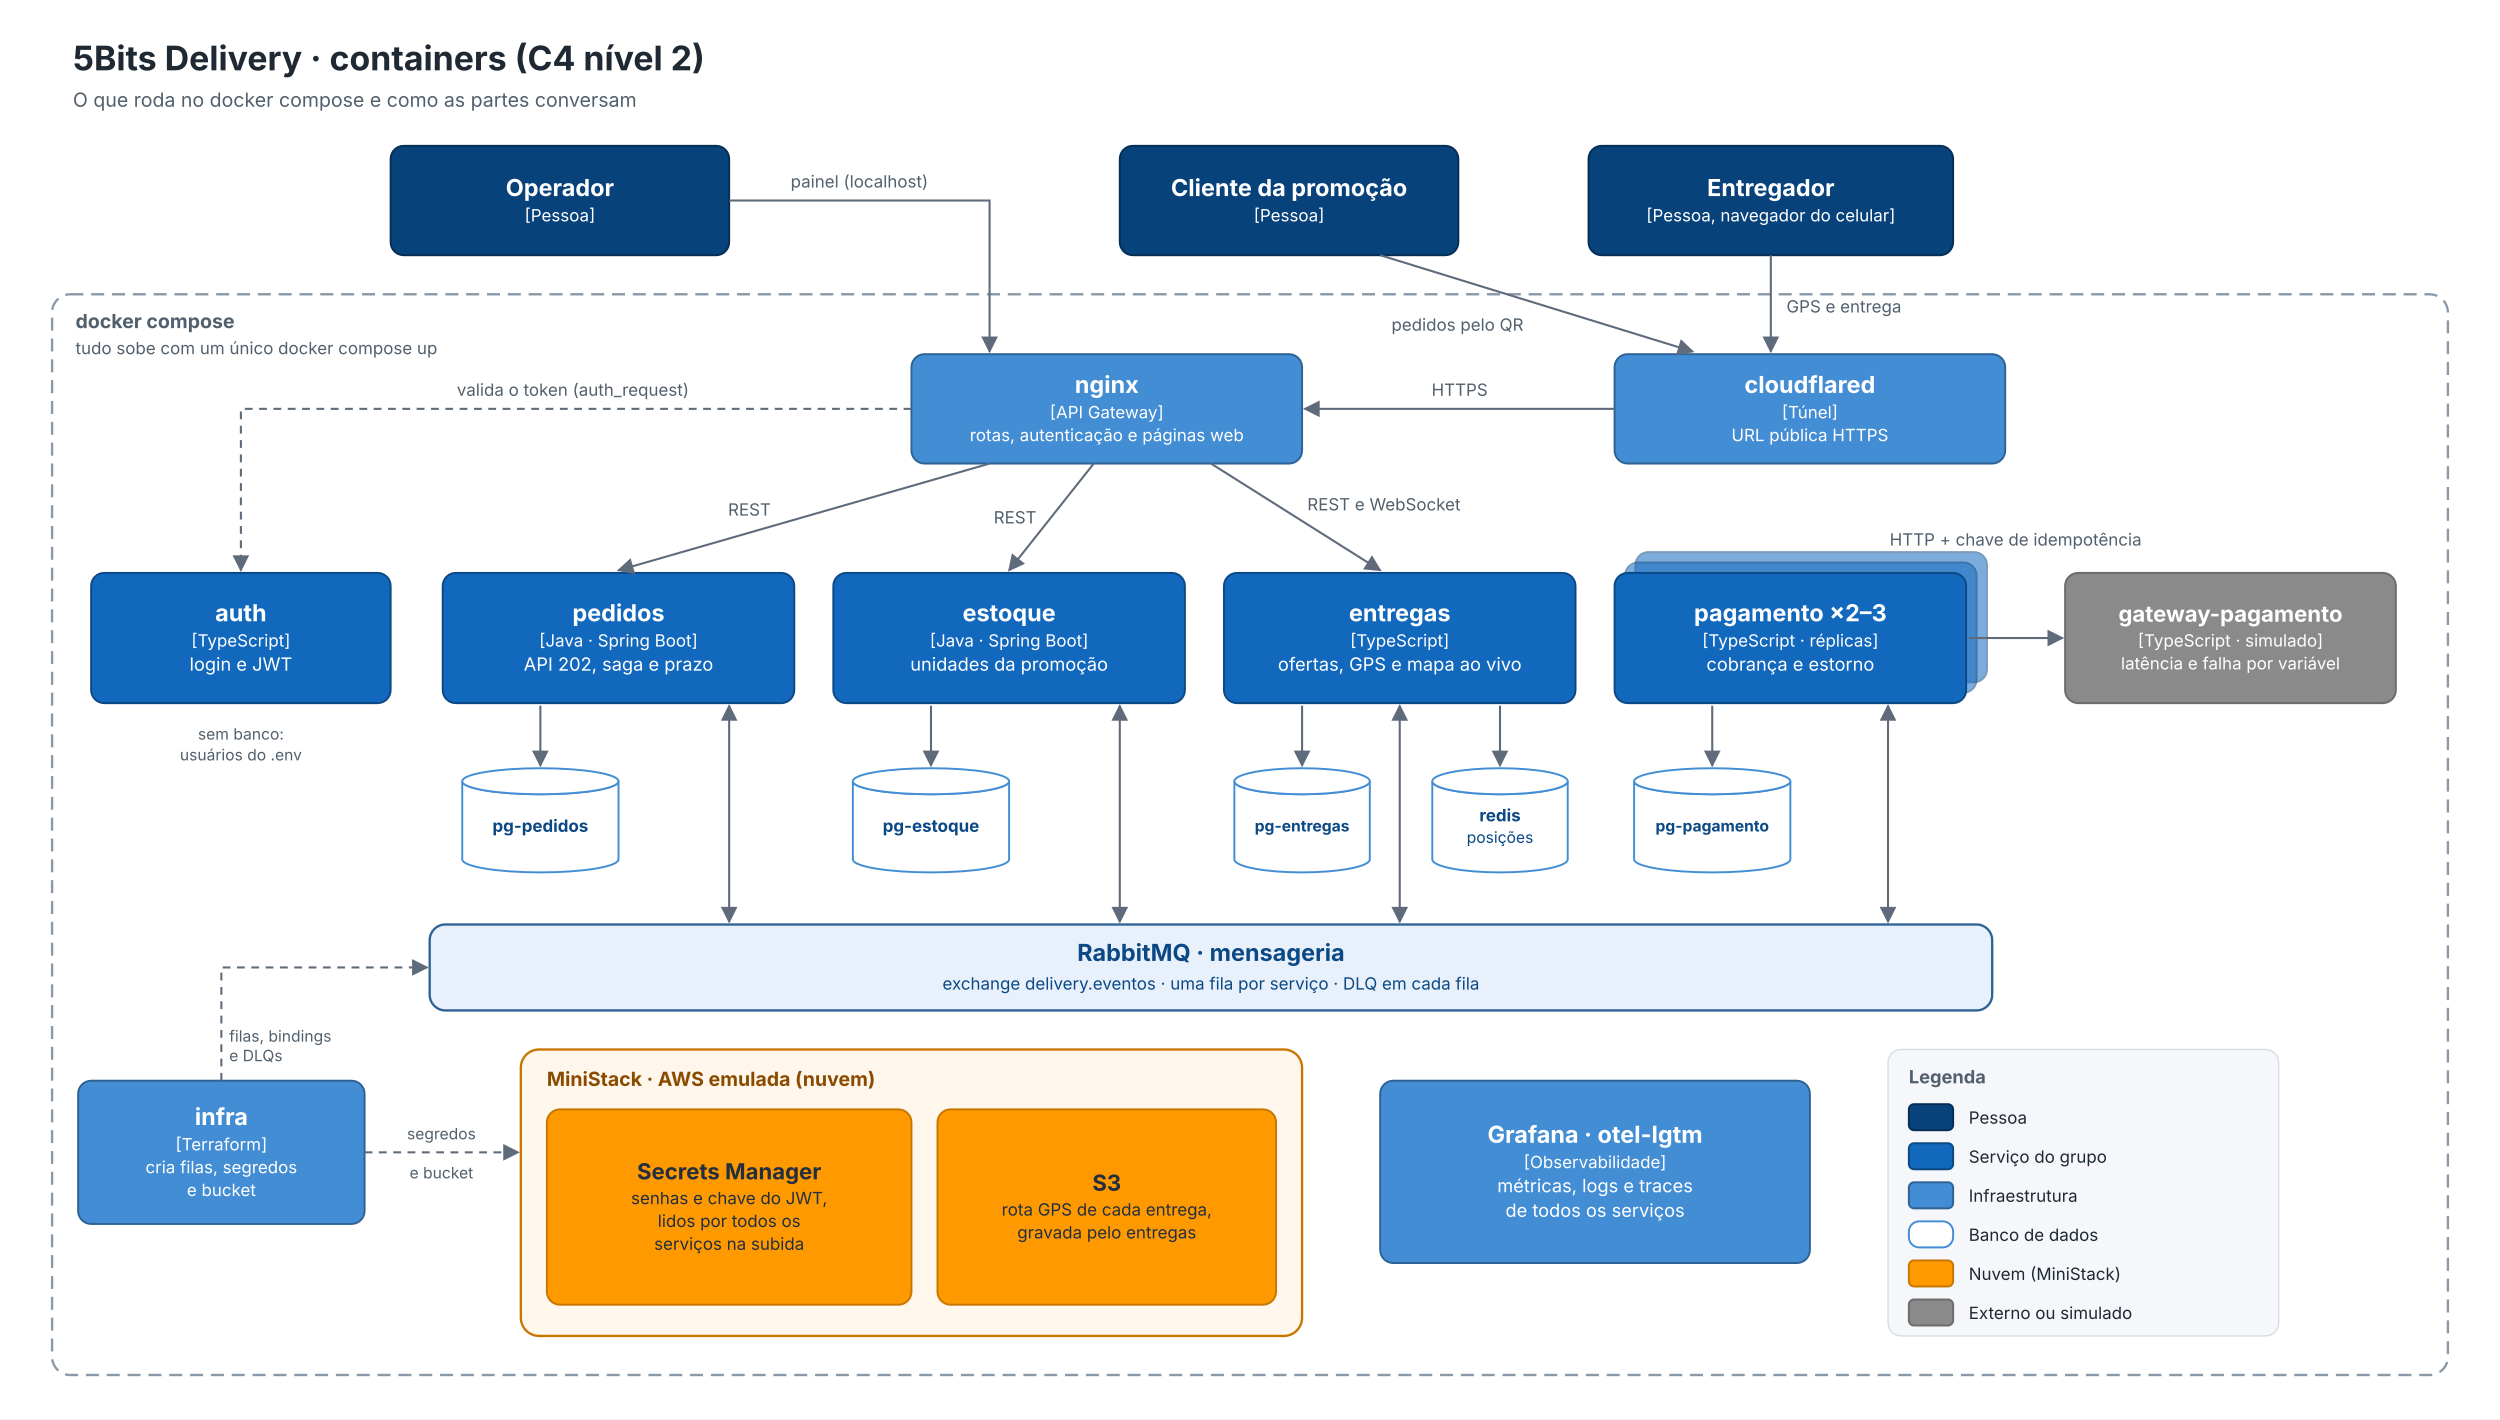
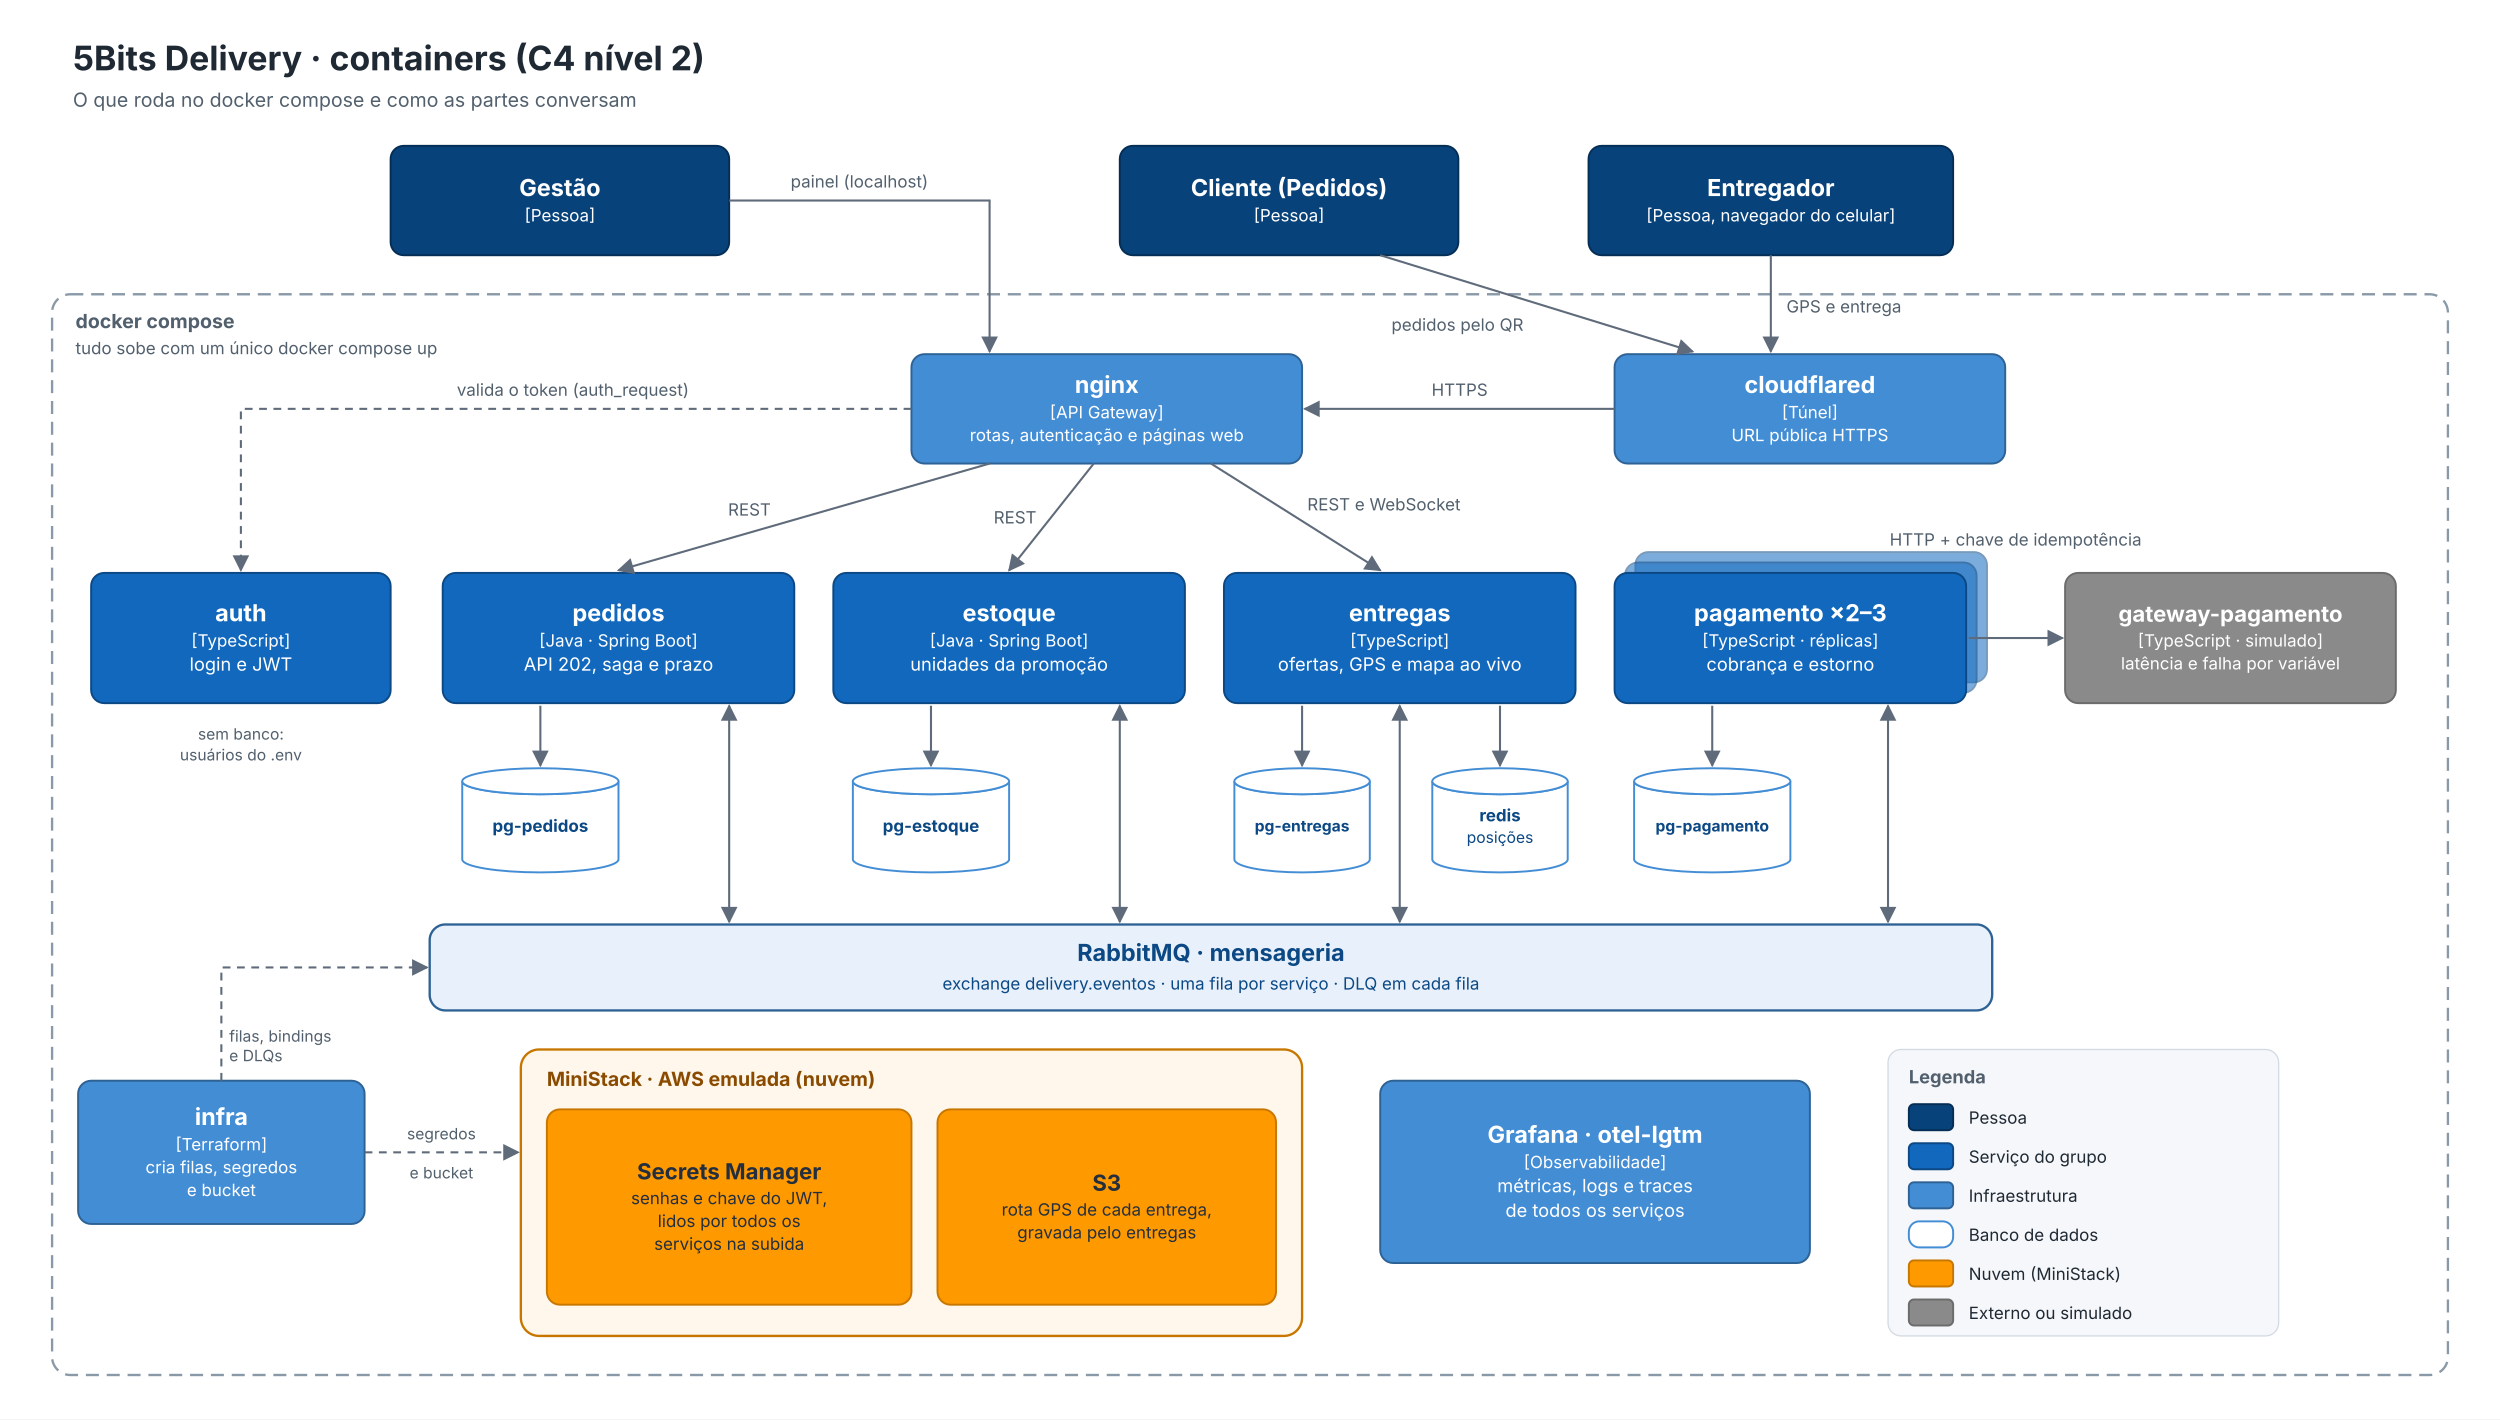
<svg xmlns="http://www.w3.org/2000/svg" width="1920" height="1090" viewBox="0 0 1920 1090">
  <defs>
    <marker id="seta" viewBox="0 0 10 10" refX="9" refY="5" markerWidth="8" markerHeight="8" orient="auto">
      <path d="M0,0 L10,5 L0,10 z" fill="#5f6b7a" />
    </marker>
    <marker id="seta-ini" viewBox="0 0 10 10" refX="1" refY="5" markerWidth="8" markerHeight="8" orient="auto">
      <path d="M10,0 L0,5 L10,10 z" fill="#5f6b7a" />
    </marker>
  </defs>
  <rect width="1920" height="1090" fill="#ffffff" />
  <text x="56" y="54" font-family="Inter, Arial, Helvetica, sans-serif" font-size="26" font-weight="700" fill="#1f2933" text-anchor="start">5Bits Delivery · containers (C4 nível 2)</text>
  <text x="56" y="82" font-family="Inter, Arial, Helvetica, sans-serif" font-size="15" font-weight="400" fill="#52606d" text-anchor="start">O que roda no docker compose e como as partes conversam</text>
  <rect x="300" y="112" width="260" height="84" rx="10" fill="#08427b" stroke="#052e56" stroke-width="1.5" />
-   <text x="430.0" y="150.571" font-family="Inter, Arial, Helvetica, sans-serif" font-size="18" font-weight="700" fill="#ffffff" text-anchor="middle">Operador</text>
+   <text x="430.0" y="150.571" font-family="Inter, Arial, Helvetica, sans-serif" font-size="18" font-weight="700" fill="#ffffff" text-anchor="middle">Gestão</text>
  <text x="430.0" y="170.011" font-family="Inter, Arial, Helvetica, sans-serif" font-size="13" font-weight="400" fill="#ffffff" text-anchor="middle">[Pessoa]</text>
  <rect x="860" y="112" width="260" height="84" rx="10" fill="#08427b" stroke="#052e56" stroke-width="1.5" />
-   <text x="990.0" y="150.571" font-family="Inter, Arial, Helvetica, sans-serif" font-size="18" font-weight="700" fill="#ffffff" text-anchor="middle">Cliente da promoção</text>
+   <text x="990.0" y="150.571" font-family="Inter, Arial, Helvetica, sans-serif" font-size="18" font-weight="700" fill="#ffffff" text-anchor="middle">Cliente (Pedidos)</text>
  <text x="990.0" y="170.011" font-family="Inter, Arial, Helvetica, sans-serif" font-size="13" font-weight="400" fill="#ffffff" text-anchor="middle">[Pessoa]</text>
  <rect x="1220" y="112" width="280" height="84" rx="10" fill="#08427b" stroke="#052e56" stroke-width="1.5" />
  <text x="1360.0" y="150.571" font-family="Inter, Arial, Helvetica, sans-serif" font-size="18" font-weight="700" fill="#ffffff" text-anchor="middle">Entregador</text>
  <text x="1360.0" y="170.011" font-family="Inter, Arial, Helvetica, sans-serif" font-size="13" font-weight="400" fill="#ffffff" text-anchor="middle">[Pessoa, navegador do celular]</text>
  <rect x="40" y="226" width="1840" height="830" rx="14" fill="none" stroke="#8a99a8" stroke-width="1.8" stroke-dasharray="10 6" />
  <text x="58" y="252" font-family="Inter, Arial, Helvetica, sans-serif" font-size="15" font-weight="700" fill="#52606d" text-anchor="start">docker compose</text>
  <text x="58" y="272" font-family="Inter, Arial, Helvetica, sans-serif" font-size="13" font-weight="400" fill="#52606d" text-anchor="start">tudo sobe com um único docker compose up</text>
  <rect x="700" y="272" width="300" height="84" rx="10" fill="#438dd5" stroke="#2e6295" stroke-width="1.5" />
  <text x="850.0" y="301.796" font-family="Inter, Arial, Helvetica, sans-serif" font-size="18" font-weight="700" fill="#ffffff" text-anchor="middle">nginx</text>
  <text x="850.0" y="321.236" font-family="Inter, Arial, Helvetica, sans-serif" font-size="13" font-weight="400" fill="#ffffff" text-anchor="middle">[API Gateway]</text>
  <text x="850.0" y="338.786" font-family="Inter, Arial, Helvetica, sans-serif" font-size="13" font-weight="400" fill="#ffffff" text-anchor="middle">rotas, autenticação e páginas web</text>
  <rect x="1240" y="272" width="300" height="84" rx="10" fill="#438dd5" stroke="#2e6295" stroke-width="1.5" />
  <text x="1390.0" y="301.796" font-family="Inter, Arial, Helvetica, sans-serif" font-size="18" font-weight="700" fill="#ffffff" text-anchor="middle">cloudflared</text>
  <text x="1390.0" y="321.236" font-family="Inter, Arial, Helvetica, sans-serif" font-size="13" font-weight="400" fill="#ffffff" text-anchor="middle">[Túnel]</text>
  <text x="1390.0" y="338.786" font-family="Inter, Arial, Helvetica, sans-serif" font-size="13" font-weight="400" fill="#ffffff" text-anchor="middle">URL pública HTTPS</text>
  <rect x="70" y="440" width="230" height="100" rx="10" fill="#1168bd" stroke="#0b4884" stroke-width="1.5" />
  <text x="185.0" y="477.121" font-family="Inter, Arial, Helvetica, sans-serif" font-size="18" font-weight="700" fill="#ffffff" text-anchor="middle">auth</text>
  <text x="185.0" y="496.561" font-family="Inter, Arial, Helvetica, sans-serif" font-size="13" font-weight="400" fill="#ffffff" text-anchor="middle">[TypeScript]</text>
  <text x="185.0" y="515.083" font-family="Inter, Arial, Helvetica, sans-serif" font-size="14" font-weight="400" fill="#ffffff" text-anchor="middle">login e JWT</text>
  <rect x="340" y="440" width="270" height="100" rx="10" fill="#1168bd" stroke="#0b4884" stroke-width="1.5" />
  <text x="475.0" y="477.121" font-family="Inter, Arial, Helvetica, sans-serif" font-size="18" font-weight="700" fill="#ffffff" text-anchor="middle">pedidos</text>
  <text x="475.0" y="496.561" font-family="Inter, Arial, Helvetica, sans-serif" font-size="13" font-weight="400" fill="#ffffff" text-anchor="middle">[Java · Spring Boot]</text>
  <text x="475.0" y="515.083" font-family="Inter, Arial, Helvetica, sans-serif" font-size="14" font-weight="400" fill="#ffffff" text-anchor="middle">API 202, saga e prazo</text>
  <rect x="640" y="440" width="270" height="100" rx="10" fill="#1168bd" stroke="#0b4884" stroke-width="1.5" />
  <text x="775.0" y="477.121" font-family="Inter, Arial, Helvetica, sans-serif" font-size="18" font-weight="700" fill="#ffffff" text-anchor="middle">estoque</text>
  <text x="775.0" y="496.561" font-family="Inter, Arial, Helvetica, sans-serif" font-size="13" font-weight="400" fill="#ffffff" text-anchor="middle">[Java · Spring Boot]</text>
  <text x="775.0" y="515.083" font-family="Inter, Arial, Helvetica, sans-serif" font-size="14" font-weight="400" fill="#ffffff" text-anchor="middle">unidades da promoção</text>
  <rect x="940" y="440" width="270" height="100" rx="10" fill="#1168bd" stroke="#0b4884" stroke-width="1.5" />
  <text x="1075.0" y="477.121" font-family="Inter, Arial, Helvetica, sans-serif" font-size="18" font-weight="700" fill="#ffffff" text-anchor="middle">entregas</text>
  <text x="1075.0" y="496.561" font-family="Inter, Arial, Helvetica, sans-serif" font-size="13" font-weight="400" fill="#ffffff" text-anchor="middle">[TypeScript]</text>
  <text x="1075.0" y="515.083" font-family="Inter, Arial, Helvetica, sans-serif" font-size="14" font-weight="400" fill="#ffffff" text-anchor="middle">ofertas, GPS e mapa ao vivo</text>
  <rect x="1256" y="424" width="270" height="100" rx="10" fill="#1168bd" stroke="#0b4884" stroke-width="1.5" opacity="0.55" />
  <rect x="1248" y="432" width="270" height="100" rx="10" fill="#1168bd" stroke="#0b4884" stroke-width="1.5" opacity="0.55" />
  <rect x="1240" y="440" width="270" height="100" rx="10" fill="#1168bd" stroke="#0b4884" stroke-width="1.5" />
  <text x="1375.0" y="477.121" font-family="Inter, Arial, Helvetica, sans-serif" font-size="18" font-weight="700" fill="#ffffff" text-anchor="middle">pagamento ×2–3</text>
  <text x="1375.0" y="496.561" font-family="Inter, Arial, Helvetica, sans-serif" font-size="13" font-weight="400" fill="#ffffff" text-anchor="middle">[TypeScript · réplicas]</text>
  <text x="1375.0" y="515.083" font-family="Inter, Arial, Helvetica, sans-serif" font-size="14" font-weight="400" fill="#ffffff" text-anchor="middle">cobrança e estorno</text>
  <rect x="1586" y="440" width="254" height="100" rx="10" fill="#8a8a8a" stroke="#6b6b6b" stroke-width="1.5" />
  <text x="1713.0" y="477.499" font-family="Inter, Arial, Helvetica, sans-serif" font-size="17" font-weight="700" fill="#ffffff" text-anchor="middle">gateway-pagamento</text>
  <text x="1713.0" y="496.561" font-family="Inter, Arial, Helvetica, sans-serif" font-size="13" font-weight="400" fill="#ffffff" text-anchor="middle">[TypeScript · simulado]</text>
  <text x="1713.0" y="514.111" font-family="Inter, Arial, Helvetica, sans-serif" font-size="13" font-weight="400" fill="#ffffff" text-anchor="middle">latência e falha por variável</text>
  <path d="M355,600 a60.0,10 0 0,0 120,0 v60 a60.0,10 0 0,1 -120,0 z" fill="#ffffff" stroke="#438dd5" stroke-width="1.5" />
  <ellipse cx="415.0" cy="600" rx="60.0" ry="10" fill="#ffffff" stroke="#438dd5" stroke-width="1.5" />
  <text x="415.0" y="638.861" font-family="Inter, Arial, Helvetica, sans-serif" font-size="13" font-weight="700" fill="#0b4884" text-anchor="middle">pg-pedidos</text>
  <path d="M655,600 a60.0,10 0 0,0 120,0 v60 a60.0,10 0 0,1 -120,0 z" fill="#ffffff" stroke="#438dd5" stroke-width="1.5" />
  <ellipse cx="715.0" cy="600" rx="60.0" ry="10" fill="#ffffff" stroke="#438dd5" stroke-width="1.5" />
  <text x="715.0" y="638.861" font-family="Inter, Arial, Helvetica, sans-serif" font-size="13" font-weight="700" fill="#0b4884" text-anchor="middle">pg-estoque</text>
  <path d="M948,600 a52.0,10 0 0,0 104,0 v60 a52.0,10 0 0,1 -104,0 z" fill="#ffffff" stroke="#438dd5" stroke-width="1.5" />
  <ellipse cx="1000.0" cy="600" rx="52.0" ry="10" fill="#ffffff" stroke="#438dd5" stroke-width="1.5" />
  <text x="1000.0" y="638.564" font-family="Inter, Arial, Helvetica, sans-serif" font-size="12" font-weight="700" fill="#0b4884" text-anchor="middle">pg-entregas</text>
  <path d="M1100,600 a52.0,10 0 0,0 104,0 v60 a52.0,10 0 0,1 -104,0 z" fill="#ffffff" stroke="#438dd5" stroke-width="1.5" />
  <ellipse cx="1152.0" cy="600" rx="52.0" ry="10" fill="#ffffff" stroke="#438dd5" stroke-width="1.5" />
  <text x="1152.0" y="630.761" font-family="Inter, Arial, Helvetica, sans-serif" font-size="13" font-weight="700" fill="#0b4884" text-anchor="middle">redis</text>
  <text x="1152.0" y="647.339" font-family="Inter, Arial, Helvetica, sans-serif" font-size="12" font-weight="400" fill="#0b4884" text-anchor="middle">posições</text>
  <path d="M1255,600 a60.0,10 0 0,0 120,0 v60 a60.0,10 0 0,1 -120,0 z" fill="#ffffff" stroke="#438dd5" stroke-width="1.5" />
  <ellipse cx="1315.0" cy="600" rx="60.0" ry="10" fill="#ffffff" stroke="#438dd5" stroke-width="1.5" />
  <text x="1315.0" y="638.564" font-family="Inter, Arial, Helvetica, sans-serif" font-size="12" font-weight="700" fill="#0b4884" text-anchor="middle">pg-pagamento</text>
  <text x="185" y="568" font-family="Inter, Arial, Helvetica, sans-serif" font-size="12" font-weight="400" fill="#52606d" text-anchor="middle">sem banco:</text>
  <text x="185" y="584" font-family="Inter, Arial, Helvetica, sans-serif" font-size="12" font-weight="400" fill="#52606d" text-anchor="middle">usuários do .env</text>
  <rect x="330" y="710" width="1200" height="66" rx="12" fill="#e8f1fb" stroke="#2e6295" stroke-width="1.8" />
  <text x="930" y="738" font-family="Inter, Arial, Helvetica, sans-serif" font-size="18" font-weight="700" fill="#0b4884" text-anchor="middle">RabbitMQ · mensageria</text>
  <text x="930" y="760" font-family="Inter, Arial, Helvetica, sans-serif" font-size="13" font-weight="400" fill="#0b4884" text-anchor="middle">exchange delivery.eventos · uma fila por serviço · DLQ em cada fila</text>
  <path d="M560,542 L560,708" fill="none" stroke="#5f6b7a" stroke-width="1.6" marker-start="url(#seta-ini)" marker-end="url(#seta)" />
  <path d="M860,542 L860,708" fill="none" stroke="#5f6b7a" stroke-width="1.6" marker-start="url(#seta-ini)" marker-end="url(#seta)" />
  <path d="M1075,542 L1075,708" fill="none" stroke="#5f6b7a" stroke-width="1.6" marker-start="url(#seta-ini)" marker-end="url(#seta)" />
  <path d="M1450,542 L1450,708" fill="none" stroke="#5f6b7a" stroke-width="1.6" marker-start="url(#seta-ini)" marker-end="url(#seta)" />
  <path d="M415,542 L415,588" fill="none" stroke="#5f6b7a" stroke-width="1.6" marker-end="url(#seta)" />
  <path d="M715,542 L715,588" fill="none" stroke="#5f6b7a" stroke-width="1.6" marker-end="url(#seta)" />
  <path d="M1000,542 L1000,588" fill="none" stroke="#5f6b7a" stroke-width="1.6" marker-end="url(#seta)" />
  <path d="M1152,542 L1152,588" fill="none" stroke="#5f6b7a" stroke-width="1.6" marker-end="url(#seta)" />
  <path d="M1315,542 L1315,588" fill="none" stroke="#5f6b7a" stroke-width="1.6" marker-end="url(#seta)" />
  <path d="M560,154 L760,154 L760,270" fill="none" stroke="#5f6b7a" stroke-width="1.6" marker-end="url(#seta)" />
  <text x="660" y="144" font-family="Inter, Arial, Helvetica, sans-serif" font-size="13" font-weight="400" fill="#52606d" text-anchor="middle">painel (localhost)</text>
  <path d="M1060,196 L1300,270" fill="none" stroke="#5f6b7a" stroke-width="1.6" marker-end="url(#seta)" />
  <text x="1170" y="254" font-family="Inter, Arial, Helvetica, sans-serif" font-size="13" font-weight="400" fill="#52606d" text-anchor="end">pedidos pelo QR</text>
  <path d="M1360,196 L1360,270" fill="none" stroke="#5f6b7a" stroke-width="1.6" marker-end="url(#seta)" />
  <text x="1372" y="240" font-family="Inter, Arial, Helvetica, sans-serif" font-size="13" font-weight="400" fill="#52606d" text-anchor="start">GPS e entrega</text>
  <path d="M1240,314 L1002,314" fill="none" stroke="#5f6b7a" stroke-width="1.6" marker-end="url(#seta)" />
  <text x="1121" y="304" font-family="Inter, Arial, Helvetica, sans-serif" font-size="13" font-weight="400" fill="#52606d" text-anchor="middle">HTTPS</text>
  <path d="M700,314 L185,314 L185,438" fill="none" stroke="#5f6b7a" stroke-width="1.6" stroke-dasharray="6 5" marker-end="url(#seta)" />
  <text x="440" y="304" font-family="Inter, Arial, Helvetica, sans-serif" font-size="13" font-weight="400" fill="#52606d" text-anchor="middle">valida o token (auth_request)</text>
  <path d="M760,356 L475,438" fill="none" stroke="#5f6b7a" stroke-width="1.6" marker-end="url(#seta)" />
  <text x="592" y="396" font-family="Inter, Arial, Helvetica, sans-serif" font-size="13" font-weight="400" fill="#52606d" text-anchor="end">REST</text>
  <path d="M840,356 L775,438" fill="none" stroke="#5f6b7a" stroke-width="1.6" marker-end="url(#seta)" />
  <text x="796" y="402" font-family="Inter, Arial, Helvetica, sans-serif" font-size="13" font-weight="400" fill="#52606d" text-anchor="end">REST</text>
  <path d="M930,356 L1060,438" fill="none" stroke="#5f6b7a" stroke-width="1.6" marker-end="url(#seta)" />
  <text x="1004" y="392" font-family="Inter, Arial, Helvetica, sans-serif" font-size="13" font-weight="400" fill="#52606d" text-anchor="start">REST e WebSocket</text>
  <path d="M1512,490 L1584,490" fill="none" stroke="#5f6b7a" stroke-width="1.6" marker-end="url(#seta)" />
  <text x="1548" y="419" font-family="Inter, Arial, Helvetica, sans-serif" font-size="13" font-weight="400" fill="#52606d" text-anchor="middle">HTTP + chave de idempotência</text>
  <rect x="60" y="830" width="220" height="110" rx="10" fill="#438dd5" stroke="#2e6295" stroke-width="1.5" />
  <text x="170.0" y="864.021" font-family="Inter, Arial, Helvetica, sans-serif" font-size="18" font-weight="700" fill="#ffffff" text-anchor="middle">infra</text>
  <text x="170.0" y="883.461" font-family="Inter, Arial, Helvetica, sans-serif" font-size="13" font-weight="400" fill="#ffffff" text-anchor="middle">[Terraform]</text>
  <text x="170.0" y="901.011" font-family="Inter, Arial, Helvetica, sans-serif" font-size="13" font-weight="400" fill="#ffffff" text-anchor="middle">cria filas, segredos</text>
  <text x="170.0" y="918.561" font-family="Inter, Arial, Helvetica, sans-serif" font-size="13" font-weight="400" fill="#ffffff" text-anchor="middle">e bucket</text>
  <path d="M170,830 L170,743 L328,743" fill="none" stroke="#5f6b7a" stroke-width="1.6" stroke-dasharray="6 5" marker-end="url(#seta)" />
  <text x="176" y="800" font-family="Inter, Arial, Helvetica, sans-serif" font-size="12" font-weight="400" fill="#52606d" text-anchor="start">filas, bindings</text>
  <text x="176" y="815" font-family="Inter, Arial, Helvetica, sans-serif" font-size="12" font-weight="400" fill="#52606d" text-anchor="start">e DLQs</text>
  <path d="M280,885 L398,885" fill="none" stroke="#5f6b7a" stroke-width="1.6" stroke-dasharray="6 5" marker-end="url(#seta)" />
  <text x="339" y="875" font-family="Inter, Arial, Helvetica, sans-serif" font-size="12" font-weight="400" fill="#52606d" text-anchor="middle">segredos</text>
  <text x="339" y="905" font-family="Inter, Arial, Helvetica, sans-serif" font-size="12" font-weight="400" fill="#52606d" text-anchor="middle">e bucket</text>
  <rect x="400" y="806" width="600" height="220" rx="14" fill="#fff7eb" stroke="#c77700" stroke-width="1.8" />
  <text x="420" y="834" font-family="Inter, Arial, Helvetica, sans-serif" font-size="15" font-weight="700" fill="#8a4b00" text-anchor="start">MiniStack · AWS emulada (nuvem)</text>
  <rect x="420" y="852" width="280" height="150" rx="10" fill="#ff9900" stroke="#c77700" stroke-width="1.5" />
  <text x="560.0" y="905.724" font-family="Inter, Arial, Helvetica, sans-serif" font-size="17" font-weight="700" fill="#232f3e" text-anchor="middle">Secrets Manager</text>
  <text x="560.0" y="924.786" font-family="Inter, Arial, Helvetica, sans-serif" font-size="13" font-weight="400" fill="#232f3e" text-anchor="middle">senhas e chave do JWT,</text>
  <text x="560.0" y="942.336" font-family="Inter, Arial, Helvetica, sans-serif" font-size="13" font-weight="400" fill="#232f3e" text-anchor="middle">lidos por todos os</text>
  <text x="560.0" y="959.886" font-family="Inter, Arial, Helvetica, sans-serif" font-size="13" font-weight="400" fill="#232f3e" text-anchor="middle">serviços na subida</text>
  <rect x="720" y="852" width="260" height="150" rx="10" fill="#ff9900" stroke="#c77700" stroke-width="1.5" />
  <text x="850.0" y="914.499" font-family="Inter, Arial, Helvetica, sans-serif" font-size="17" font-weight="700" fill="#232f3e" text-anchor="middle">S3</text>
  <text x="850.0" y="933.561" font-family="Inter, Arial, Helvetica, sans-serif" font-size="13" font-weight="400" fill="#232f3e" text-anchor="middle">rota GPS de cada entrega,</text>
  <text x="850.0" y="951.111" font-family="Inter, Arial, Helvetica, sans-serif" font-size="13" font-weight="400" fill="#232f3e" text-anchor="middle">gravada pelo entregas</text>
  <rect x="1060" y="830" width="330" height="140" rx="10" fill="#438dd5" stroke="#2e6295" stroke-width="1.5" />
  <text x="1225.0" y="877.671" font-family="Inter, Arial, Helvetica, sans-serif" font-size="18" font-weight="700" fill="#ffffff" text-anchor="middle">Grafana · otel-lgtm</text>
  <text x="1225.0" y="897.111" font-family="Inter, Arial, Helvetica, sans-serif" font-size="13" font-weight="400" fill="#ffffff" text-anchor="middle">[Observabilidade]</text>
  <text x="1225.0" y="915.633" font-family="Inter, Arial, Helvetica, sans-serif" font-size="14" font-weight="400" fill="#ffffff" text-anchor="middle">métricas, logs e traces</text>
  <text x="1225.0" y="934.533" font-family="Inter, Arial, Helvetica, sans-serif" font-size="14" font-weight="400" fill="#ffffff" text-anchor="middle">de todos os serviços</text>
  <rect x="1450" y="806" width="300" height="220" rx="10" fill="#f5f7fa" stroke="#d3dae2" />
  <text x="1466" y="832" font-family="Inter, Arial, Helvetica, sans-serif" font-size="14" font-weight="700" fill="#52606d" text-anchor="start">Legenda</text>
  <rect x="1466" y="848" width="34" height="20" rx="4" fill="#08427b" stroke="#052e56" stroke-width="1.5" />
  <text x="1512" y="863" font-family="Inter, Arial, Helvetica, sans-serif" font-size="13" font-weight="400" fill="#1f2933" text-anchor="start">Pessoa</text>
  <rect x="1466" y="878" width="34" height="20" rx="4" fill="#1168bd" stroke="#0b4884" stroke-width="1.5" />
  <text x="1512" y="893" font-family="Inter, Arial, Helvetica, sans-serif" font-size="13" font-weight="400" fill="#1f2933" text-anchor="start">Serviço do grupo</text>
  <rect x="1466" y="908" width="34" height="20" rx="4" fill="#438dd5" stroke="#2e6295" stroke-width="1.5" />
  <text x="1512" y="923" font-family="Inter, Arial, Helvetica, sans-serif" font-size="13" font-weight="400" fill="#1f2933" text-anchor="start">Infraestrutura</text>
  <rect x="1466" y="938" width="34" height="20" rx="8" fill="#ffffff" stroke="#438dd5" stroke-width="1.5" />
  <text x="1512" y="953" font-family="Inter, Arial, Helvetica, sans-serif" font-size="13" font-weight="400" fill="#1f2933" text-anchor="start">Banco de dados</text>
  <rect x="1466" y="968" width="34" height="20" rx="4" fill="#ff9900" stroke="#c77700" stroke-width="1.5" />
  <text x="1512" y="983" font-family="Inter, Arial, Helvetica, sans-serif" font-size="13" font-weight="400" fill="#1f2933" text-anchor="start">Nuvem (MiniStack)</text>
  <rect x="1466" y="998" width="34" height="20" rx="4" fill="#8a8a8a" stroke="#6b6b6b" stroke-width="1.5" />
  <text x="1512" y="1013" font-family="Inter, Arial, Helvetica, sans-serif" font-size="13" font-weight="400" fill="#1f2933" text-anchor="start">Externo ou simulado</text>
</svg>
